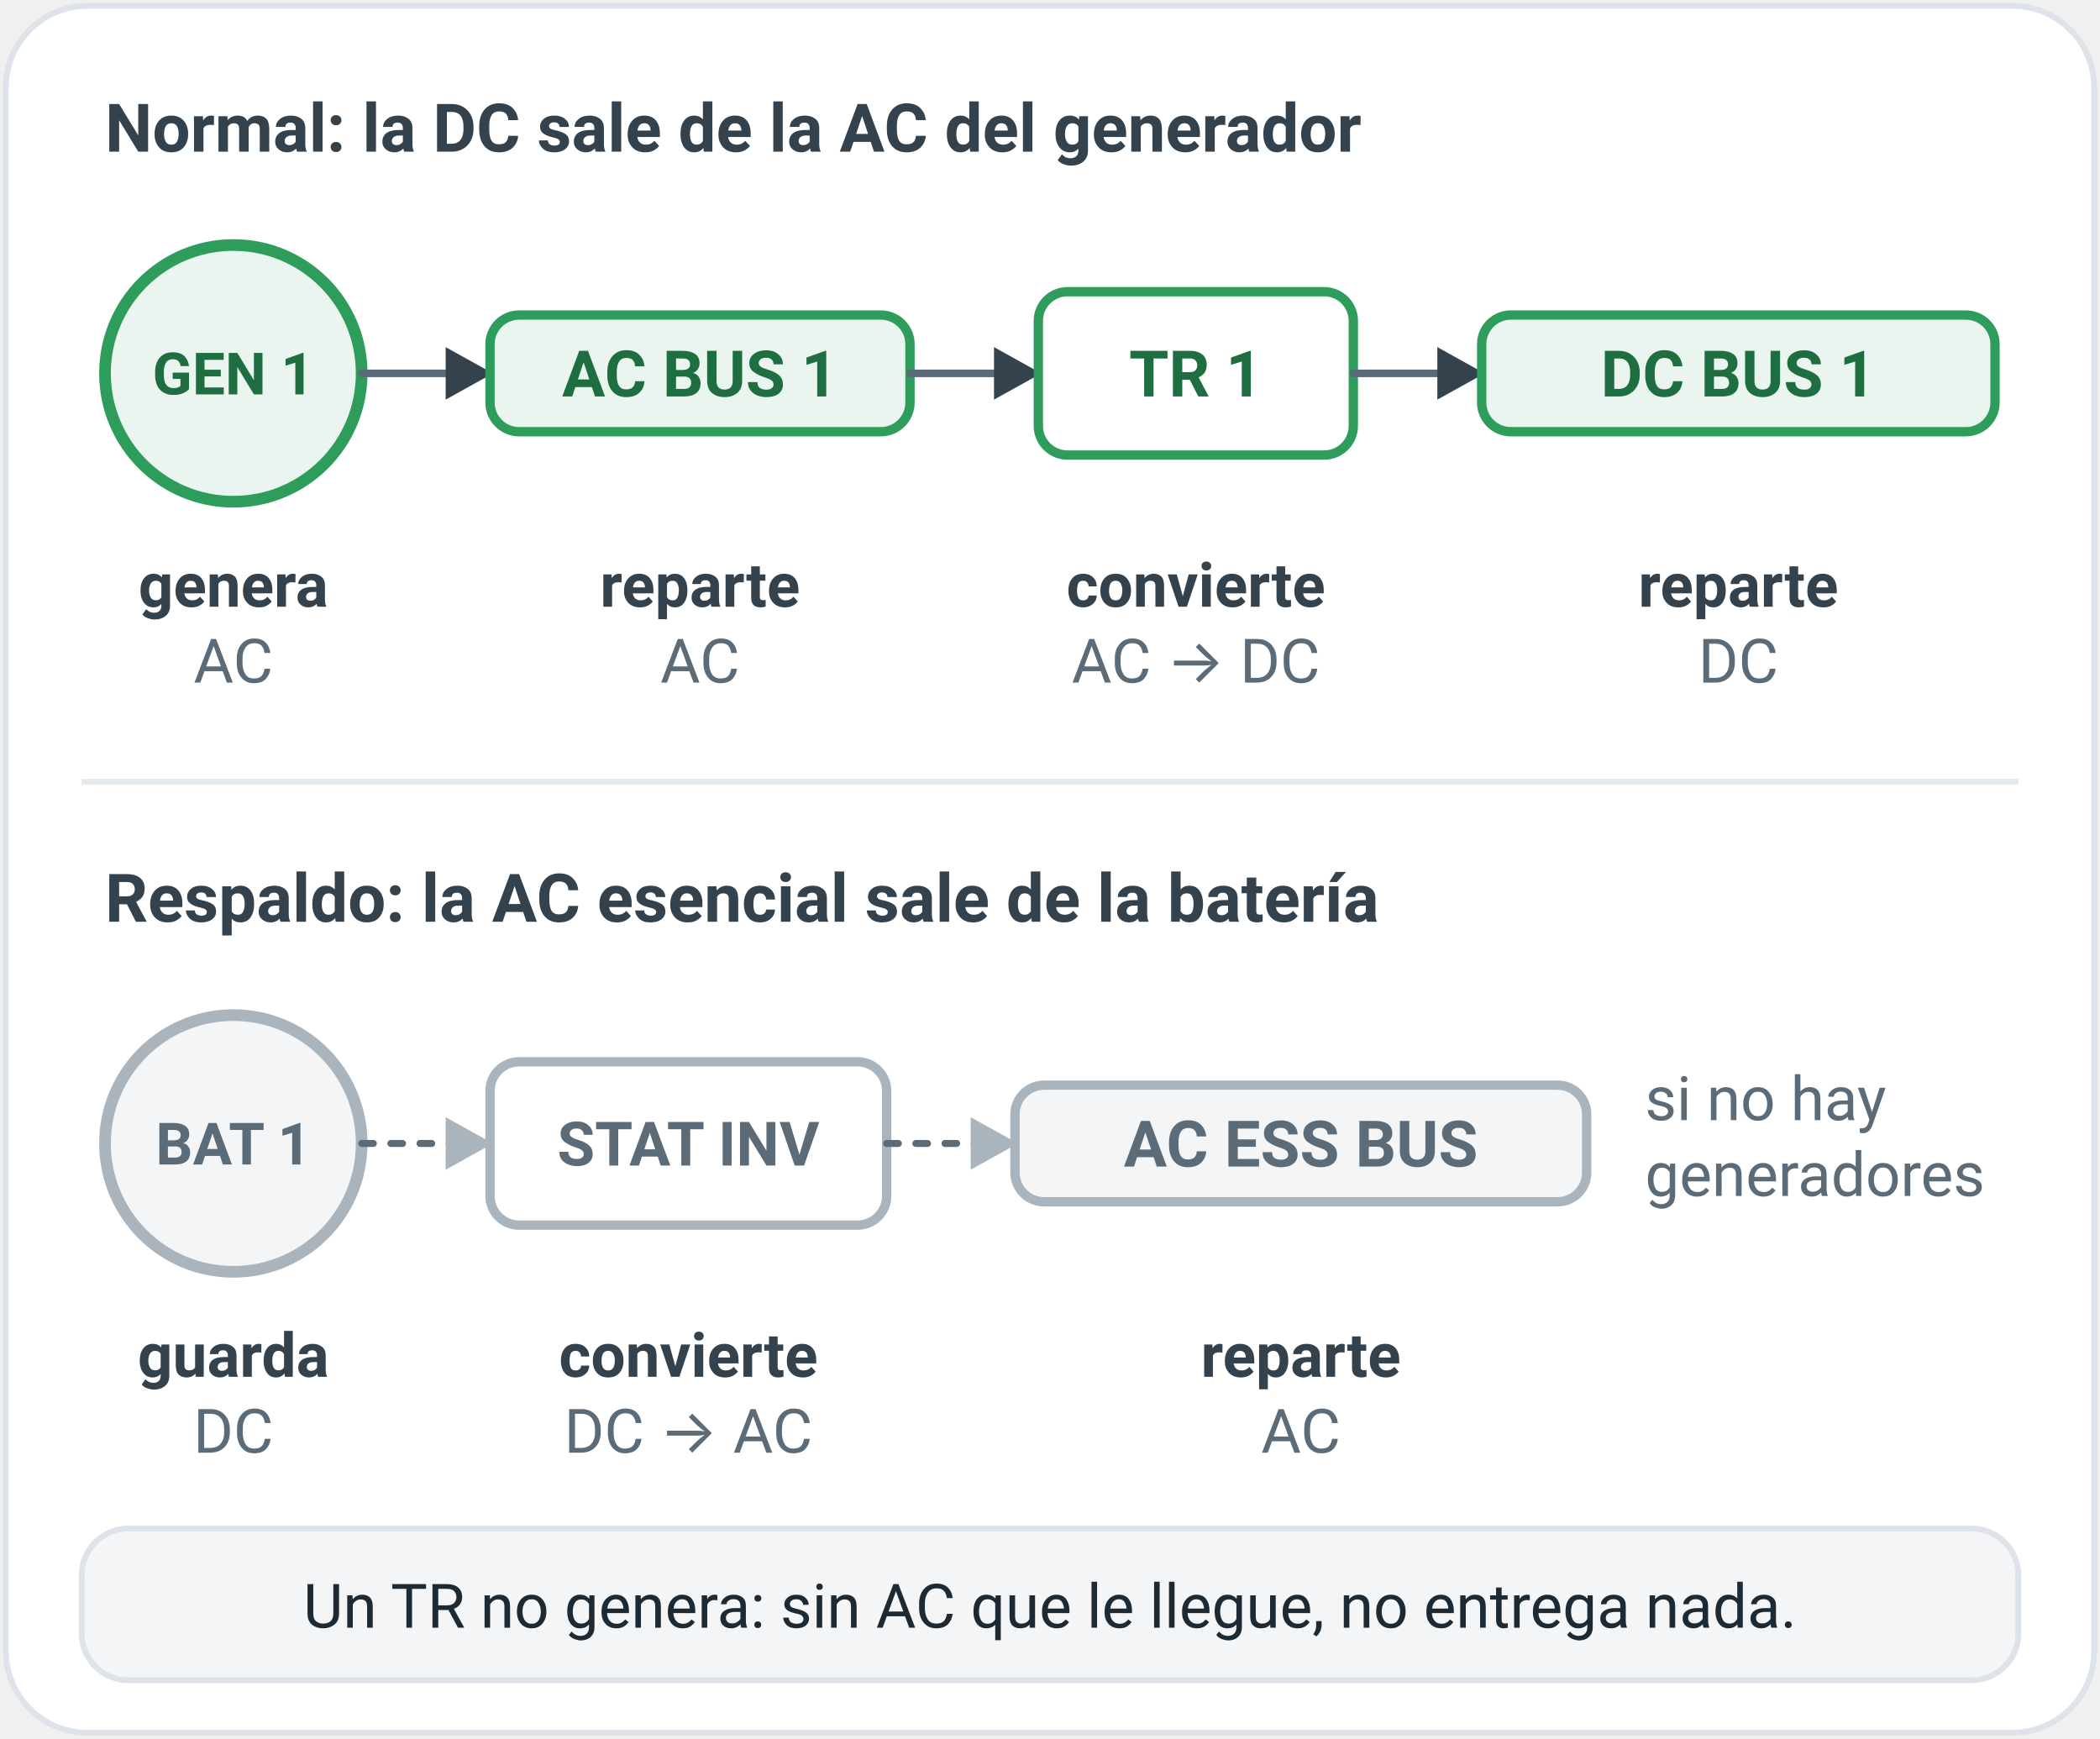
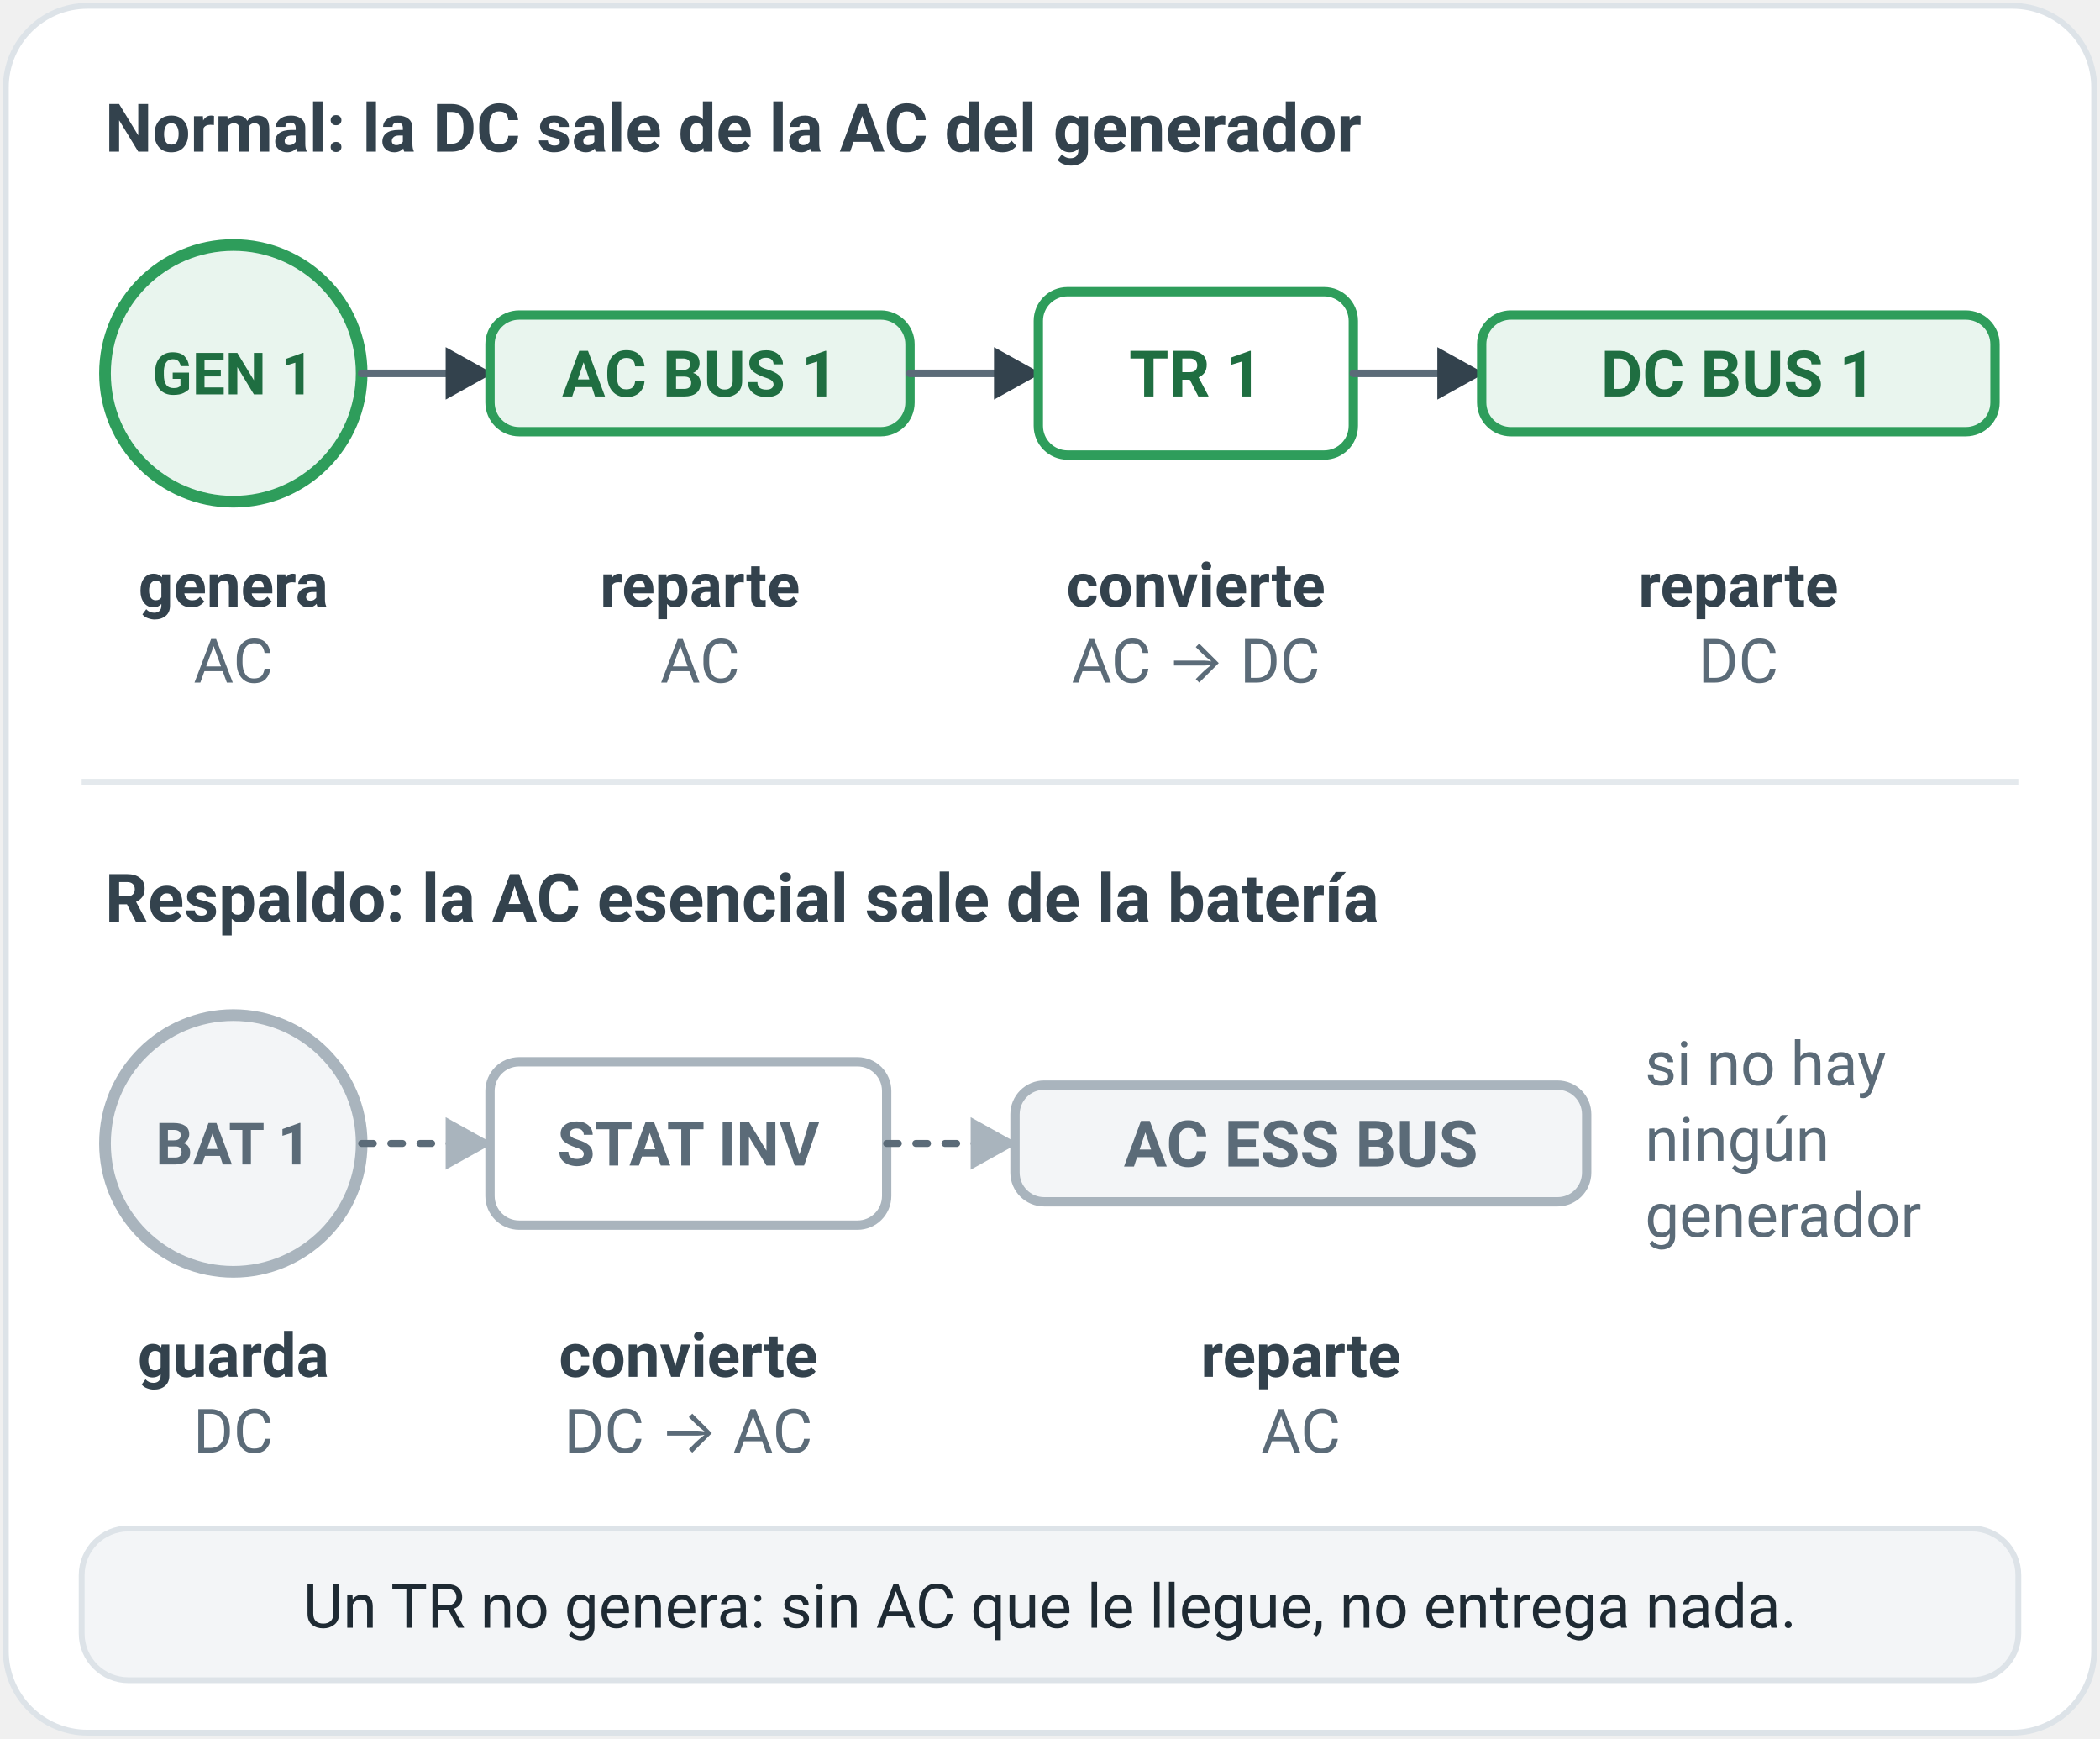
<svg xmlns="http://www.w3.org/2000/svg" viewBox="0 0 360 298" font-family="system-ui, -apple-system, 'Segoe UI', Roboto, sans-serif" role="img" aria-labelledby="t d">
  <rect x="1" y="1" width="358" height="296" rx="14" fill="#FFFFFF" stroke="#DDE3E8" />
  <text x="18" y="26" font-size="11.5" font-weight="700" fill="#33424D">Normal: la DC sale de la AC del generador</text>
  <circle cx="40" cy="64" r="22" fill="#E9F5EE" stroke="#2E9D5B" stroke-width="2" />
  <text x="40" y="67.6" text-anchor="middle" font-size="10" font-weight="700" fill="#1F6E41">GEN 1</text>
  <path d="M62 64 L79 64" fill="none" stroke="#5B6B78" stroke-width="1.3" stroke-linecap="round" stroke-linejoin="round" />
  <path d="M84.5 64 L76.4 59.5 L76.4 68.5 Z" fill="#33424D" />
  <rect x="84" y="54" width="72" height="20" rx="5" fill="#E9F5EE" stroke="#2E9D5B" stroke-width="1.6" />
  <text x="120" y="67.96" text-anchor="middle" font-size="11" font-weight="700" fill="#1F6E41">AC BUS 1</text>
  <path d="M156 64 L173 64" fill="none" stroke="#5B6B78" stroke-width="1.3" stroke-linecap="round" stroke-linejoin="round" />
  <path d="M178.5 64 L170.4 59.5 L170.4 68.5 Z" fill="#33424D" />
  <rect x="178" y="50" width="54" height="28" rx="5" fill="#FFFFFF" stroke="#2E9D5B" stroke-width="1.6" />
  <text x="205" y="67.96" text-anchor="middle" font-size="11" font-weight="700" fill="#1F6E41">TR 1</text>
  <path d="M232 64 L249 64" fill="none" stroke="#5B6B78" stroke-width="1.3" stroke-linecap="round" stroke-linejoin="round" />
  <path d="M254.5 64 L246.4 59.5 L246.4 68.5 Z" fill="#33424D" />
  <rect x="254" y="54" width="88" height="20" rx="5" fill="#E9F5EE" stroke="#2E9D5B" stroke-width="1.6" />
  <text x="298" y="67.96" text-anchor="middle" font-size="11" font-weight="700" fill="#1F6E41">DC BUS 1</text>
  <text x="40" y="104" text-anchor="middle" font-size="10.5" font-weight="600" fill="#33424D">genera</text>
  <text x="40" y="117" text-anchor="middle" font-size="10.5" fill="#5B6B78">AC</text>
  <text x="120" y="104" text-anchor="middle" font-size="10.5" font-weight="600" fill="#33424D">reparte</text>
  <text x="120" y="117" text-anchor="middle" font-size="10.5" fill="#5B6B78">AC</text>
  <text x="205" y="104" text-anchor="middle" font-size="10.5" font-weight="600" fill="#33424D">convierte</text>
  <text x="205" y="117" text-anchor="middle" font-size="10.5" fill="#5B6B78">AC → DC</text>
  <text x="298" y="104" text-anchor="middle" font-size="10.5" font-weight="600" fill="#33424D">reparte</text>
  <text x="298" y="117" text-anchor="middle" font-size="10.5" fill="#5B6B78">DC</text>
  <line x1="14" y1="134" x2="346" y2="134" stroke="#E4E9ED" stroke-width="1" />
  <text x="18" y="158" font-size="11.5" font-weight="700" fill="#33424D">Respaldo: la AC esencial sale de la batería</text>
  <circle cx="40" cy="196" r="22" fill="#F3F5F7" stroke="#A9B4BD" stroke-width="2" />
  <text x="40" y="199.6" text-anchor="middle" font-size="10" font-weight="700" fill="#5B6B78">BAT 1</text>
  <path d="M62 196 L79 196" fill="none" stroke="#5B6B78" stroke-width="1.2" stroke-dasharray="2 3" stroke-linecap="round" stroke-linejoin="round" />
  <path d="M84.5 196 L76.4 191.5 L76.4 200.5 Z" fill="#A9B4BD" />
  <rect x="84" y="182" width="68" height="28" rx="5" fill="#FFFFFF" stroke="#A9B4BD" stroke-width="1.6" />
  <text x="118" y="199.78" text-anchor="middle" font-size="10.5" font-weight="700" fill="#5B6B78">STAT INV</text>
  <path d="M152 196 L169 196" fill="none" stroke="#5B6B78" stroke-width="1.2" stroke-dasharray="2 3" stroke-linecap="round" stroke-linejoin="round" />
  <path d="M174.5 196 L166.4 191.5 L166.4 200.5 Z" fill="#A9B4BD" />
  <rect x="174" y="186" width="98" height="20" rx="5" fill="#F3F5F7" stroke="#A9B4BD" stroke-width="1.6" />
  <text x="223" y="199.96" text-anchor="middle" font-size="11" font-weight="700" fill="#5B6B78">AC ESS BUS</text>
-   <text x="282" y="192" font-size="10.5" fill="#5B6B78">si no hay</text>
-   <text x="282" y="205" font-size="10.5" fill="#5B6B78">generadores</text>
+   <text x="282" y="186" font-size="10.5" fill="#5B6B78">si no hay</text>
+   <text x="282" y="199" font-size="10.5" fill="#5B6B78">ningún</text>
+   <text x="282" y="212" font-size="10.5" fill="#5B6B78">generador</text>
  <text x="40" y="236" text-anchor="middle" font-size="10.5" font-weight="600" fill="#33424D">guarda</text>
  <text x="40" y="249" text-anchor="middle" font-size="10.5" fill="#5B6B78">DC</text>
  <text x="118" y="236" text-anchor="middle" font-size="10.5" font-weight="600" fill="#33424D">convierte</text>
  <text x="118" y="249" text-anchor="middle" font-size="10.5" fill="#5B6B78">DC → AC</text>
  <text x="223" y="236" text-anchor="middle" font-size="10.5" font-weight="600" fill="#33424D">reparte</text>
  <text x="223" y="249" text-anchor="middle" font-size="10.5" fill="#5B6B78">AC</text>
  <rect x="14" y="262" width="332" height="26" rx="8" fill="#F3F5F7" stroke="#DDE3E8" />
  <text x="180" y="279" text-anchor="middle" font-size="10.5" fill="#1E2A33">Un TR no genera: sin AC que le llegue, no entrega nada.</text>
</svg>
